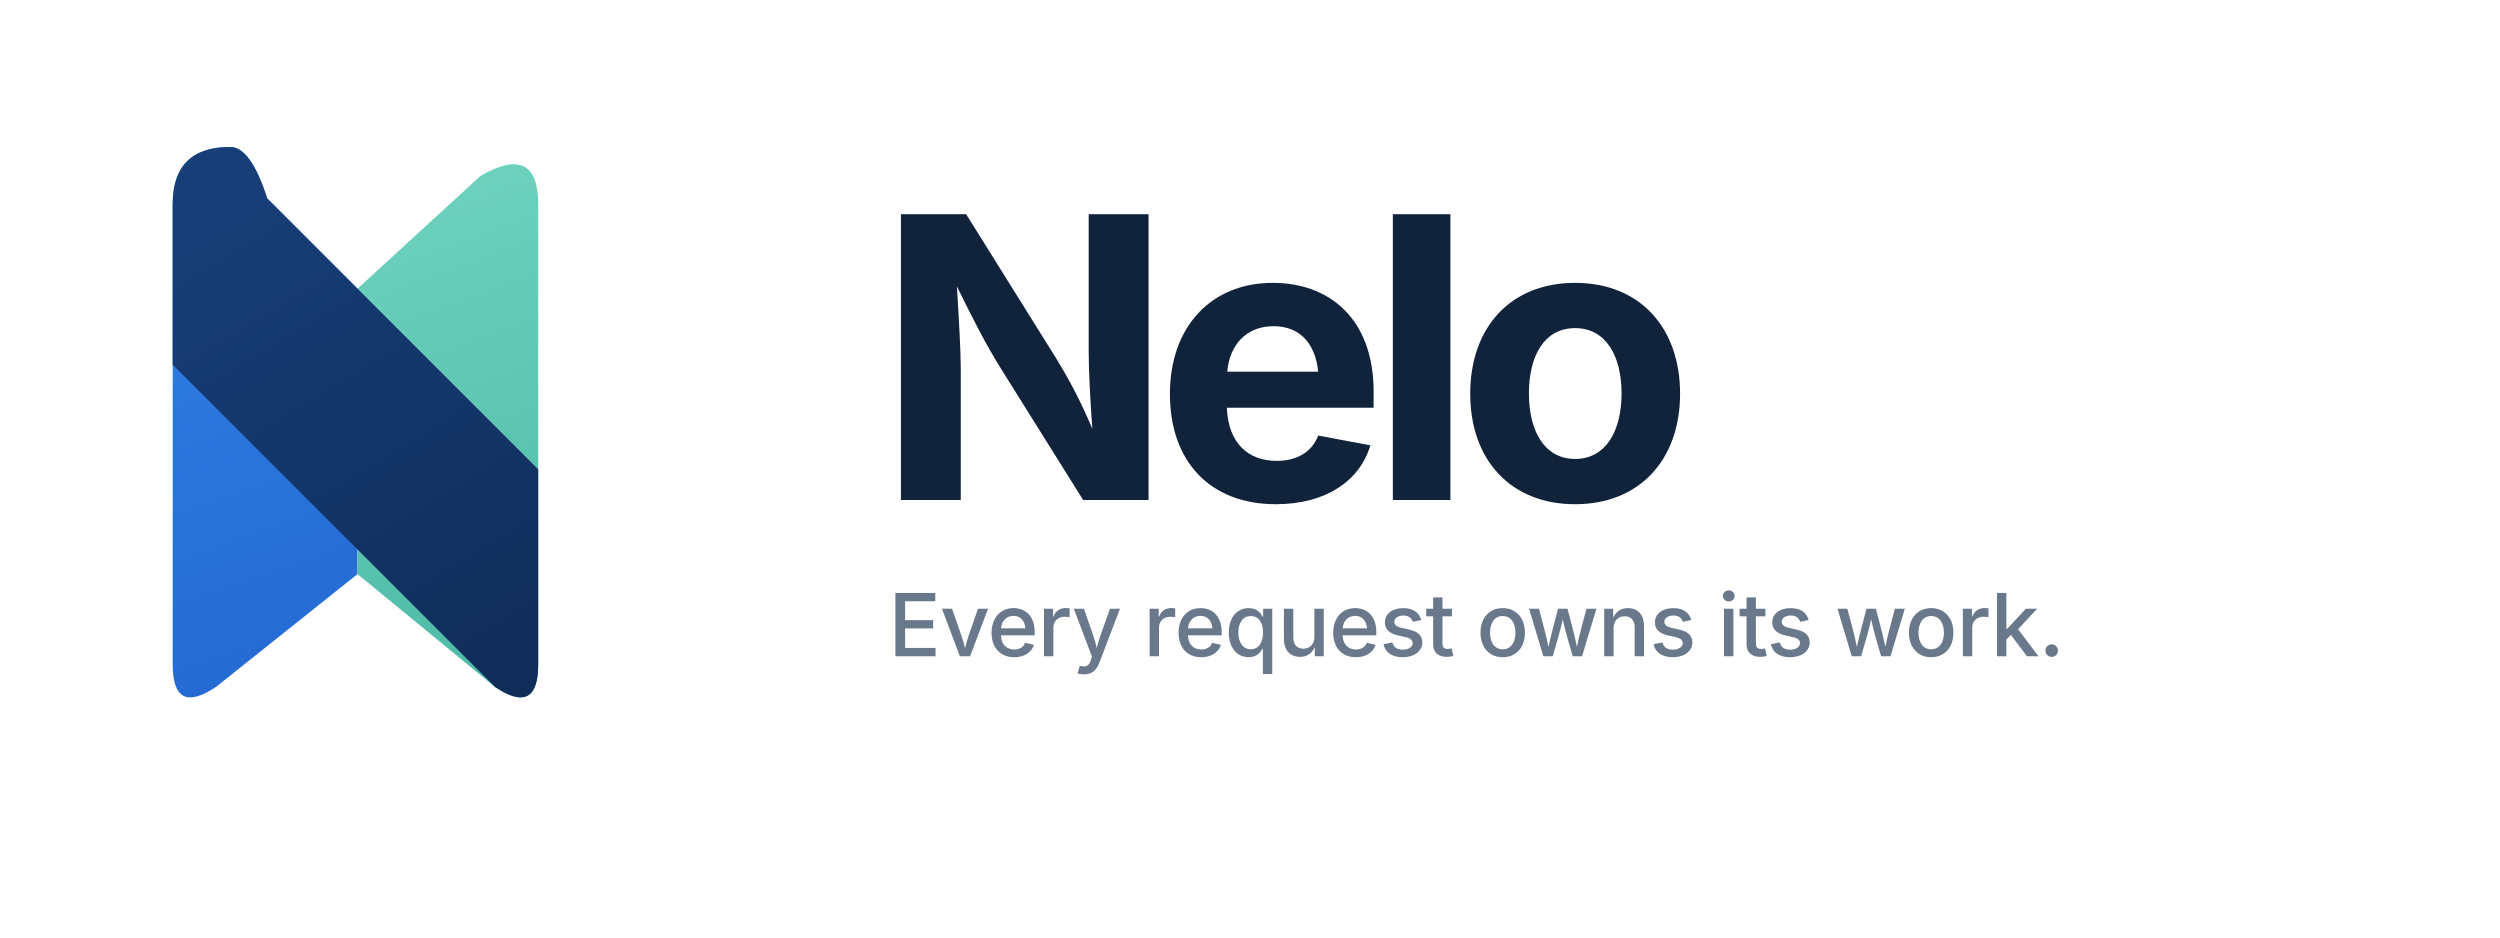
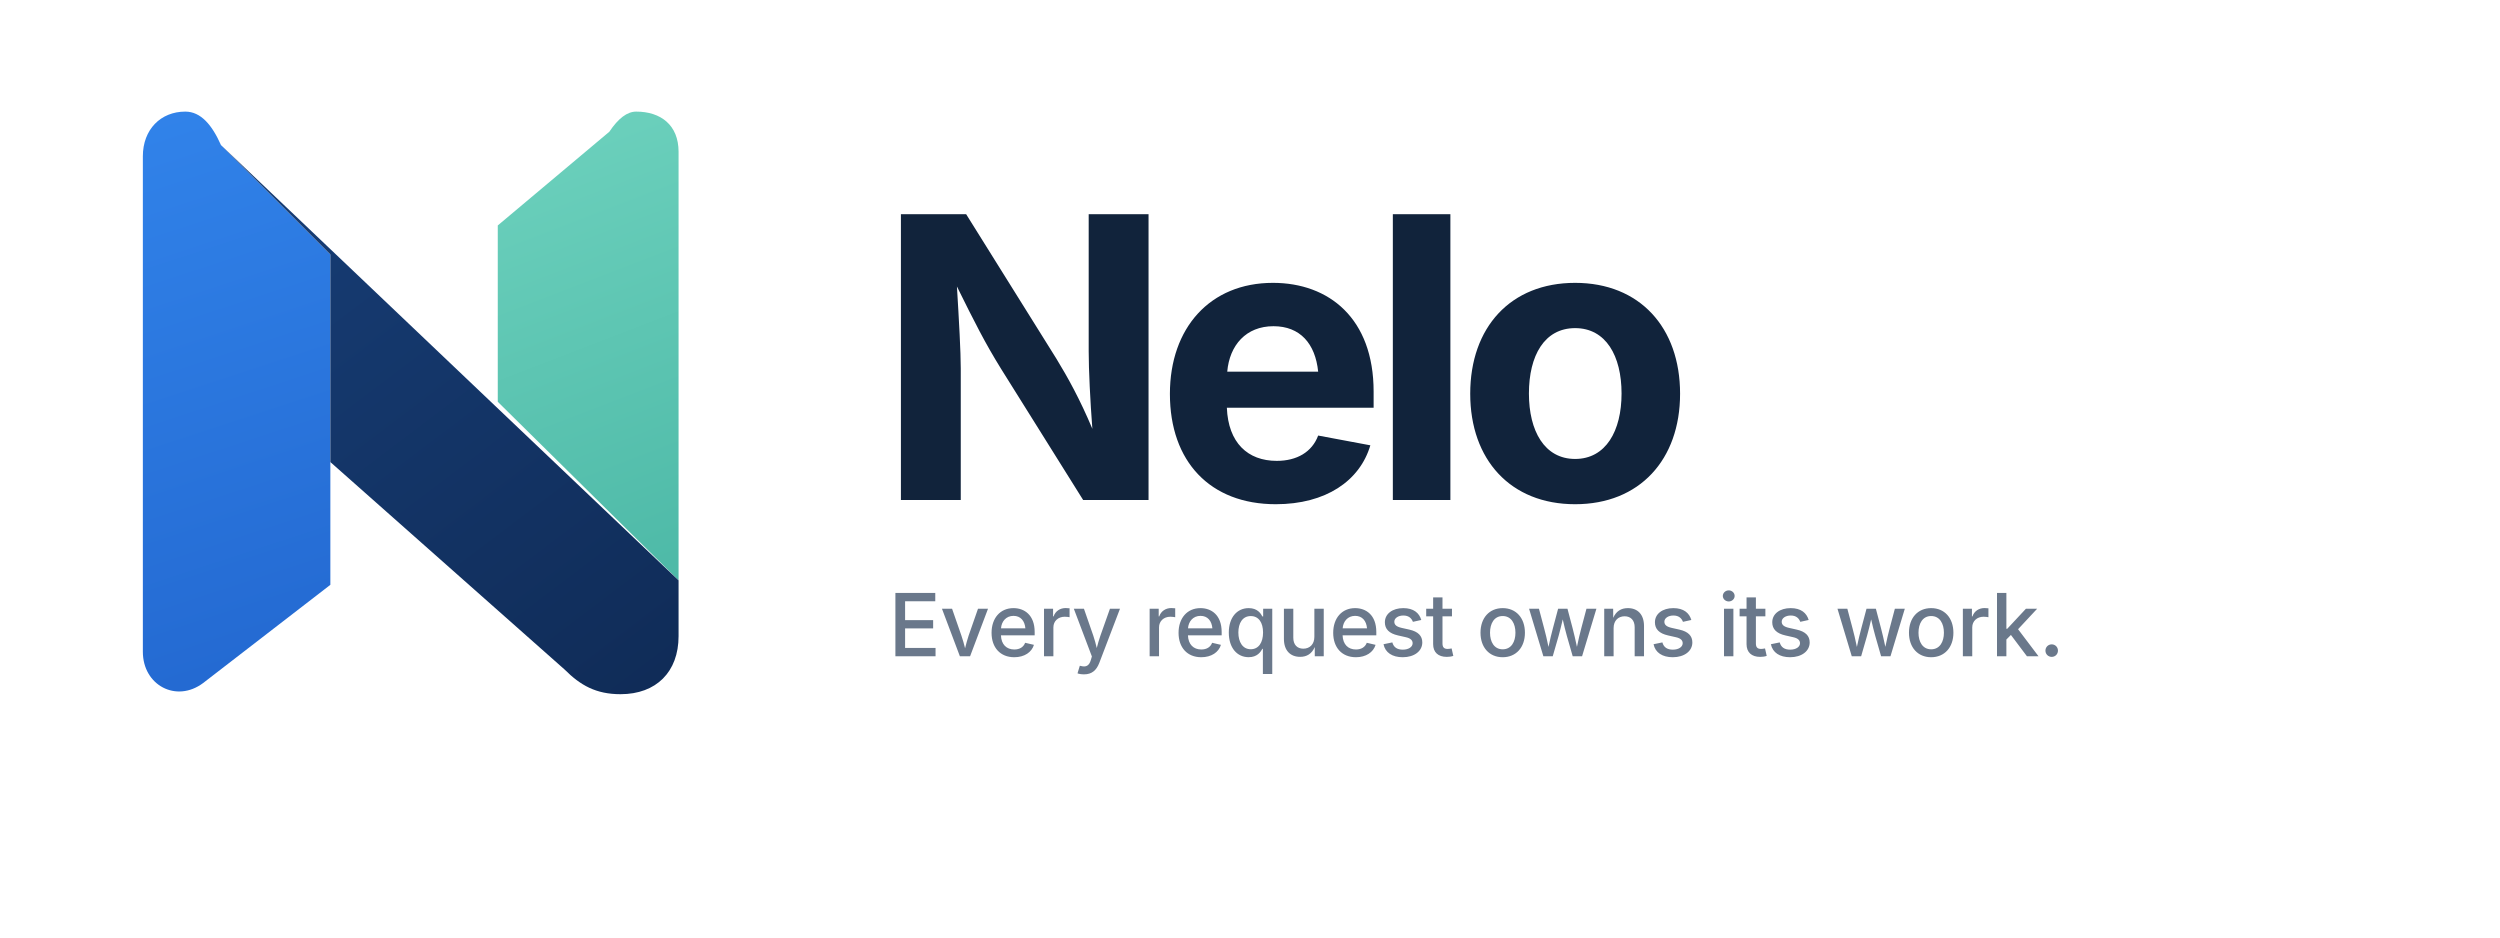
<svg xmlns="http://www.w3.org/2000/svg" width="1120" height="420" viewBox="0 0 1120 420" role="img" aria-labelledby="title desc">
-   <g transform="translate(24 18) scale(.92)">
-     <defs>
-       <linearGradient id="blue" x1="58" y1="52" x2="150" y2="316" gradientUnits="userSpaceOnUse">
-         <stop stop-color="#3183EA" />
-         <stop offset="1" stop-color="#2368D0" />
-       </linearGradient>
-       <linearGradient id="mint" x1="148" y1="72" x2="236" y2="316" gradientUnits="userSpaceOnUse">
-         <stop stop-color="#6ED2BE" />
-         <stop offset="1" stop-color="#4DB9A7" />
-       </linearGradient>
-       <linearGradient id="navy" x1="88" y1="78" x2="230" y2="312" gradientUnits="userSpaceOnUse">
-         <stop stop-color="#173E77" />
-         <stop offset="1" stop-color="#102C58" />
-       </linearGradient>
-     </defs>
-     <g>
-       <path d="M86 52Q58 52 58 80V304Q58 329 79 315L148 260V121L104 77Q96 52 86 52Z" fill="url(#blue)" />
-       <path d="M208 66L148 121V260L215 315Q236 329 236 304V80Q236 50 208 66Z" fill="url(#mint)" />
-       <path d="M104 77L236 209V304Q236 329 215 315L58 158V80Q58 52 86 52Q96 52 104 77Z" fill="url(#navy)" />
-     </g>
-   </g>
+   <defs>
+     <linearGradient id="blue" x1="64" y1="50" x2="148" y2="306" gradientUnits="userSpaceOnUse">
+       <stop stop-color="#3183EA" />
+       <stop offset="1" stop-color="#2368D0" />
+     </linearGradient>
+     <linearGradient id="mint" x1="223" y1="50" x2="304" y2="260" gradientUnits="userSpaceOnUse">
+       <stop stop-color="#6ED2BE" />
+       <stop offset="1" stop-color="#4DB9A7" />
+     </linearGradient>
+     <linearGradient id="navy" x1="99" y1="65" x2="285" y2="311" gradientUnits="userSpaceOnUse">
+       <stop stop-color="#173E77" />
+       <stop offset="1" stop-color="#102C58" />
+     </linearGradient>
+   </defs>
+   <path d="M83 50C72 50 64 58 64 70V292C64 307 79 315 91 306L148 262V114L99 65C95 56 90 50 83 50Z" fill="url(#blue)" />
+   <path d="M285 50C296 50 304 56 304 68V260L223 180V101L273 59C277 53 281 50 285 50Z" fill="url(#mint)" />
+   <path d="M99 65L304 260V285C304 301 294 311 278 311C267 311 260 307 253 300L148 207V114L99 65Z" fill="url(#navy)" />
  <text x="392" y="224" fill="#11233B" font-family="Inter, ui-sans-serif, system-ui, -apple-system, BlinkMacSystemFont, 'Segoe UI', sans-serif" font-size="176" font-weight="650" letter-spacing="-9">Nelo</text>
  <text x="398" y="294" fill="#6A788B" font-family="Inter, ui-sans-serif, system-ui, -apple-system, BlinkMacSystemFont, 'Segoe UI', sans-serif" font-size="39" font-weight="500" letter-spacing="-.4">Every request owns its work.</text>
</svg>
